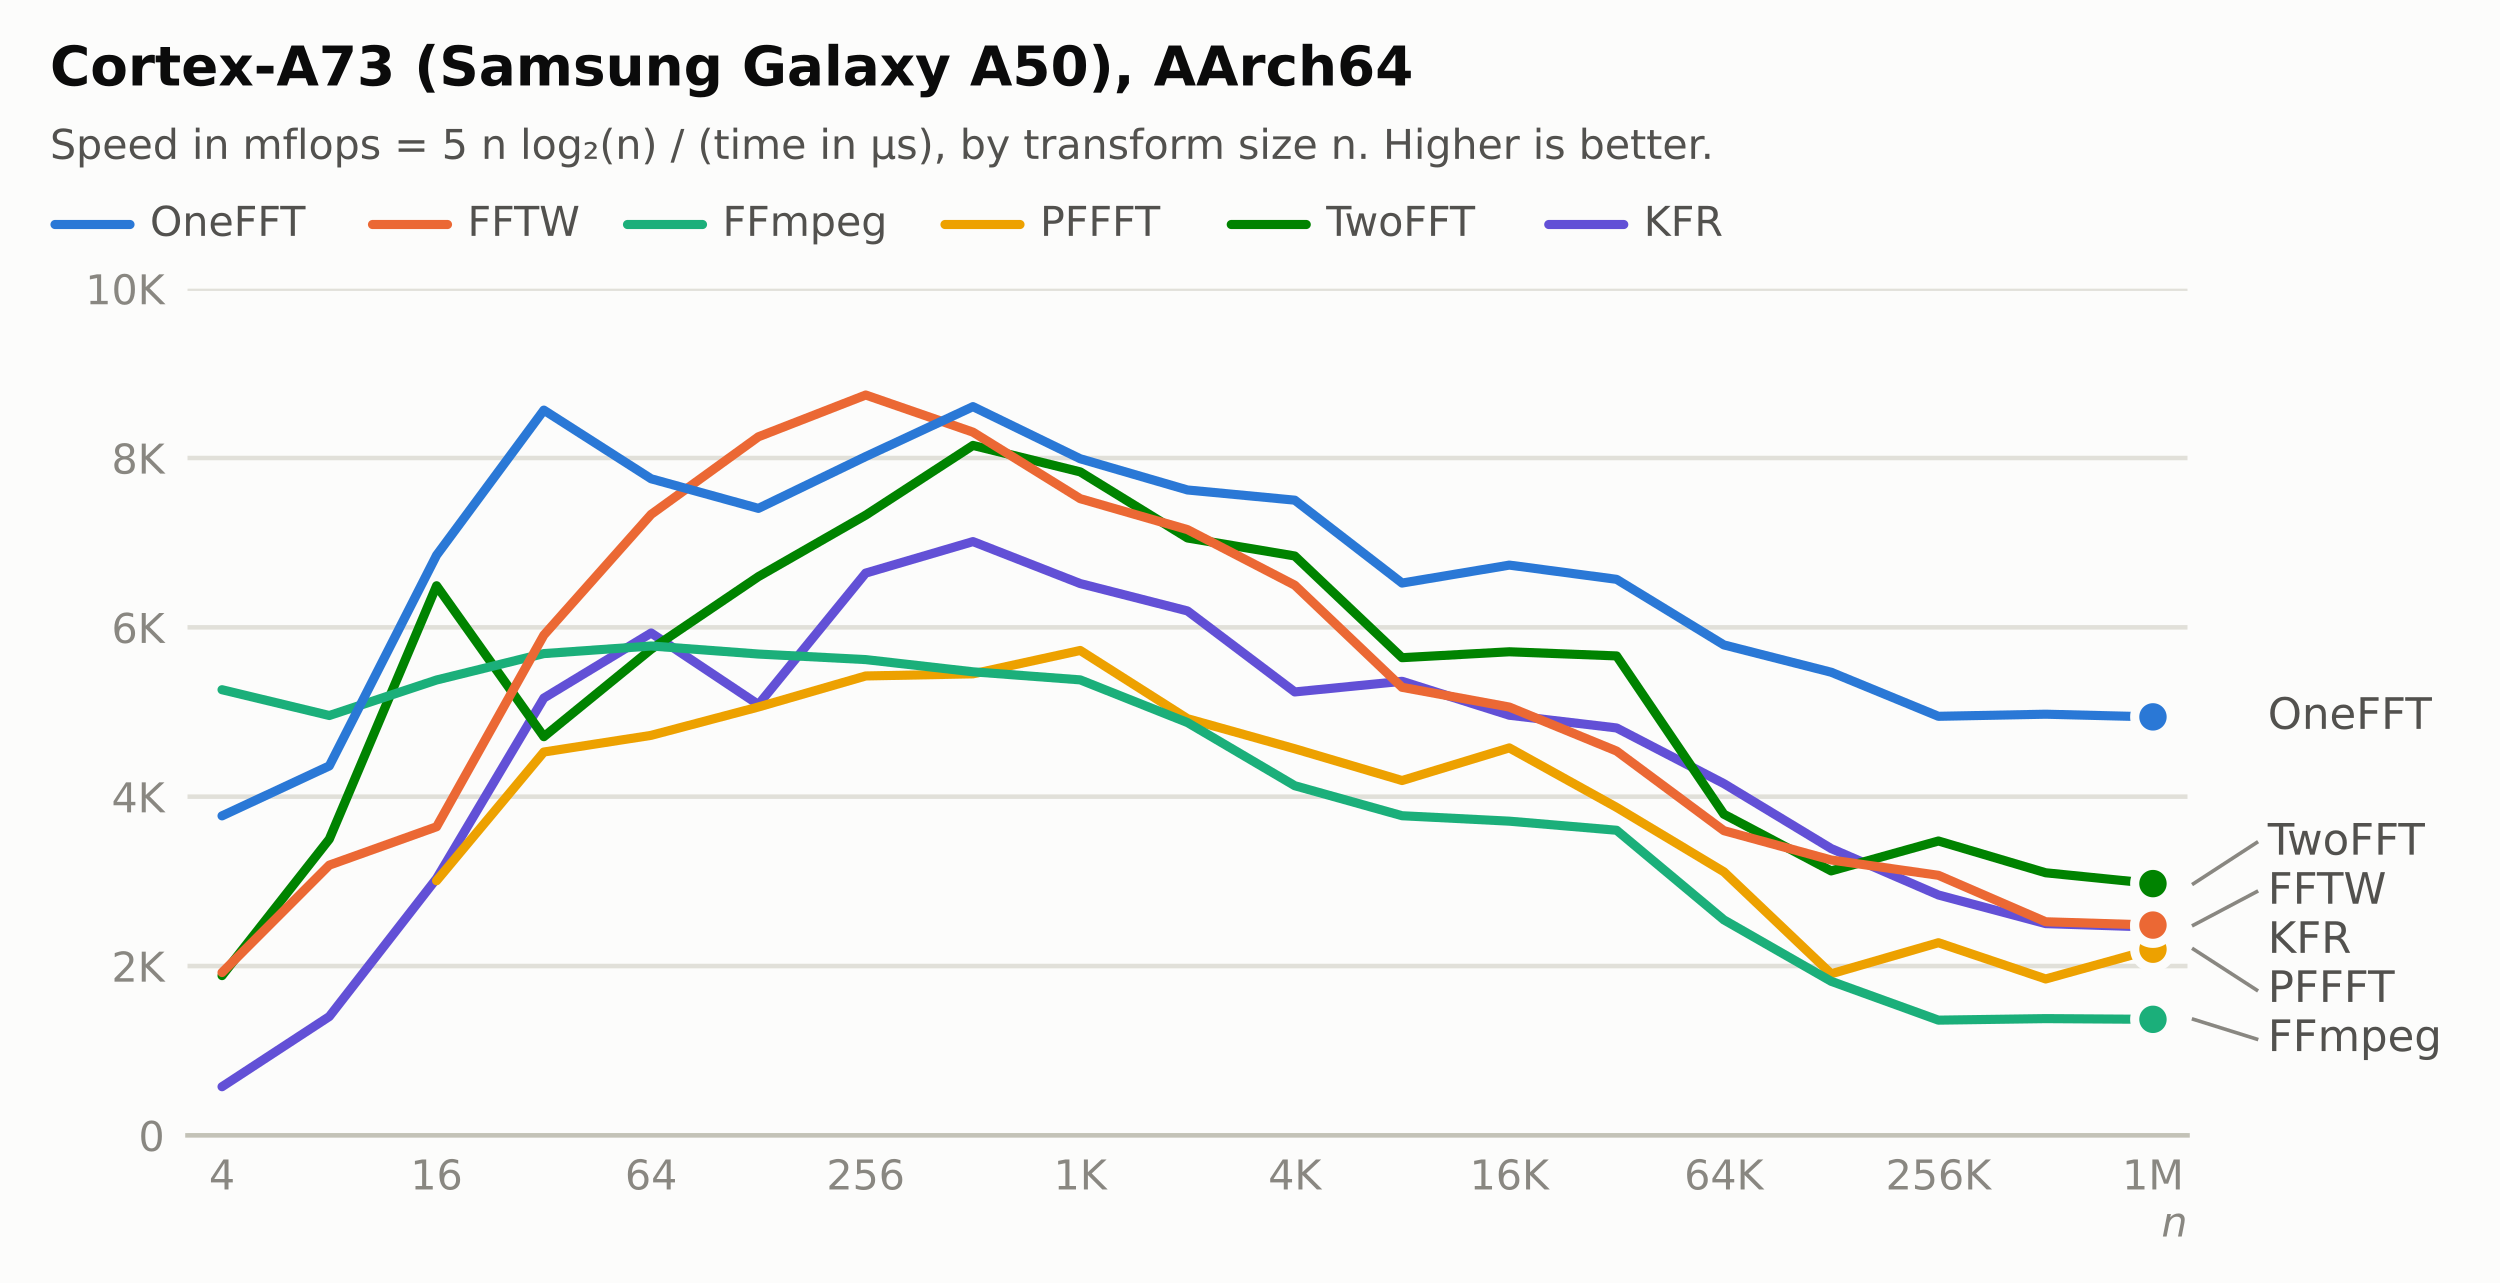
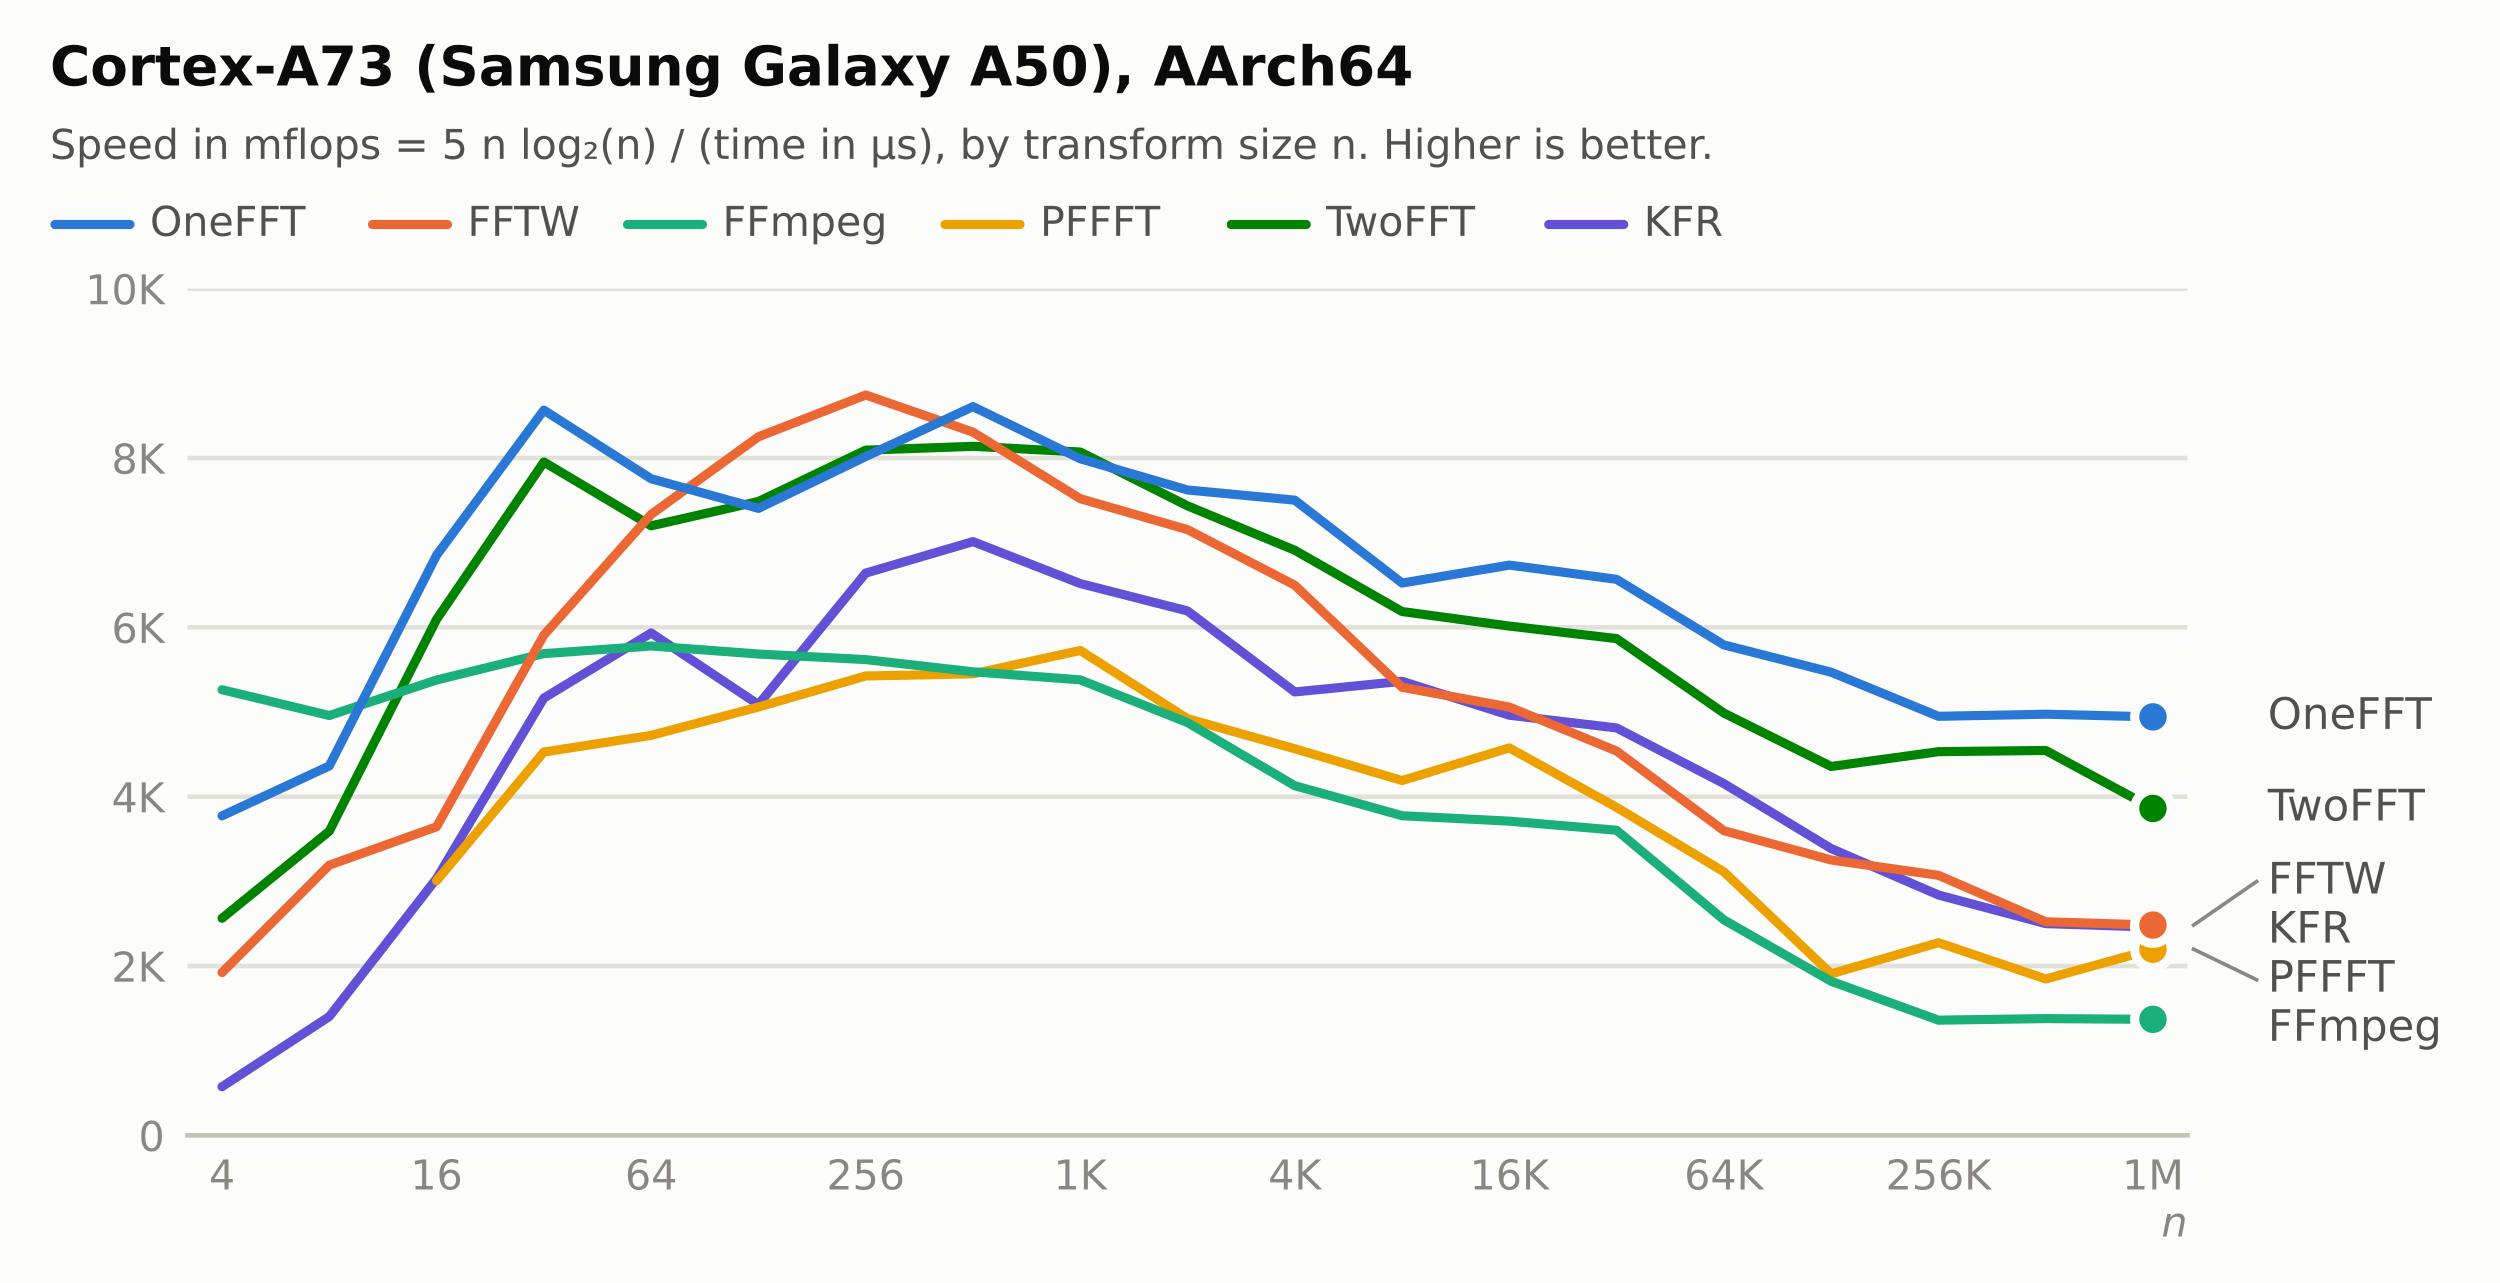
<svg xmlns="http://www.w3.org/2000/svg" xmlns:xlink="http://www.w3.org/1999/xlink" width="547.2pt" height="280.8pt" viewBox="0 0 547.2 280.8" version="1.1">
  <defs>
    <style type="text/css">*{stroke-linejoin: round; stroke-linecap: butt}</style>
  </defs>
  <g id="figure_1">
    <g id="patch_1">
      <path d="M 0 280.8  L 547.2 280.8  L 547.2 0  L 0 0  z " style="fill: #fcfcfb" />
    </g>
    <g id="axes_1">
      <g id="patch_2">
        <path d="M 41.04 248.508  L 478.8 248.508  L 478.8 63.18  L 41.04 63.18  z " style="fill: #fcfcfb" />
      </g>
      <g id="matplotlib.axis_1">
        <g id="xtick_1">
          <g id="line2d_1" />
          <g id="text_1">
            <text style="font-size: 9px; font-family: system-ui, -apple-system, 'Segoe UI', 'DejaVu Sans', sans-serif; text-anchor: middle; fill: #898781" x="48.599" y="260.347" transform="rotate(-0 48.59891 260.3466)">4</text>
          </g>
        </g>
        <g id="xtick_2">
          <g id="line2d_2" />
          <g id="text_2">
            <text style="font-size: 9px; font-family: system-ui, -apple-system, 'Segoe UI', 'DejaVu Sans', sans-serif; text-anchor: middle; fill: #898781" x="95.559" y="260.347" transform="rotate(-0 95.55915 260.3466)">16</text>
          </g>
        </g>
        <g id="xtick_3">
          <g id="line2d_3" />
          <g id="text_3">
            <text style="font-size: 9px; font-family: system-ui, -apple-system, 'Segoe UI', 'DejaVu Sans', sans-serif; text-anchor: middle; fill: #898781" x="142.519" y="260.347" transform="rotate(-0 142.5194 260.3466)">64</text>
          </g>
        </g>
        <g id="xtick_4">
          <g id="line2d_4" />
          <g id="text_4">
            <text style="font-size: 9px; font-family: system-ui, -apple-system, 'Segoe UI', 'DejaVu Sans', sans-serif; text-anchor: middle; fill: #898781" x="189.48" y="260.347" transform="rotate(-0 189.4796 260.3466)">256</text>
          </g>
        </g>
        <g id="xtick_5">
          <g id="line2d_5" />
          <g id="text_5">
            <text style="font-size: 9px; font-family: system-ui, -apple-system, 'Segoe UI', 'DejaVu Sans', sans-serif; text-anchor: middle; fill: #898781" x="236.44" y="260.347" transform="rotate(-0 236.4399 260.3466)">1K</text>
          </g>
        </g>
        <g id="xtick_6">
          <g id="line2d_6" />
          <g id="text_6">
            <text style="font-size: 9px; font-family: system-ui, -apple-system, 'Segoe UI', 'DejaVu Sans', sans-serif; text-anchor: middle; fill: #898781" x="283.4" y="260.347" transform="rotate(-0 283.4001 260.3466)">4K</text>
          </g>
        </g>
        <g id="xtick_7">
          <g id="line2d_7" />
          <g id="text_7">
            <text style="font-size: 9px; font-family: system-ui, -apple-system, 'Segoe UI', 'DejaVu Sans', sans-serif; text-anchor: middle; fill: #898781" x="330.36" y="260.347" transform="rotate(-0 330.3604 260.3466)">16K</text>
          </g>
        </g>
        <g id="xtick_8">
          <g id="line2d_8" />
          <g id="text_8">
            <text style="font-size: 9px; font-family: system-ui, -apple-system, 'Segoe UI', 'DejaVu Sans', sans-serif; text-anchor: middle; fill: #898781" x="377.321" y="260.347" transform="rotate(-0 377.3206 260.3466)">64K</text>
          </g>
        </g>
        <g id="xtick_9">
          <g id="line2d_9" />
          <g id="text_9">
            <text style="font-size: 9px; font-family: system-ui, -apple-system, 'Segoe UI', 'DejaVu Sans', sans-serif; text-anchor: middle; fill: #898781" x="424.281" y="260.347" transform="rotate(-0 424.2808 260.3466)">256K</text>
          </g>
        </g>
        <g id="xtick_10">
          <g id="line2d_10" />
          <g id="text_10">
            <text style="font-size: 9px; font-family: system-ui, -apple-system, 'Segoe UI', 'DejaVu Sans', sans-serif; text-anchor: middle; fill: #898781" x="471.241" y="260.347" transform="rotate(-0 471.2411 260.3466)">1M</text>
          </g>
        </g>
      </g>
      <g id="matplotlib.axis_2">
        <g id="ytick_1">
          <g id="line2d_11">
            <path d="M 41.04 248.508  L 478.8 248.508  " clip-path="url(#p783c82a42f)" style="fill: none; stroke: #e1e0d9; stroke-linecap: square" />
          </g>
          <g id="line2d_12" />
          <g id="text_11">
            <text style="font-size: 9px; font-family: system-ui, -apple-system, 'Segoe UI', 'DejaVu Sans', sans-serif; text-anchor: end; fill: #898781" x="36.04" y="251.927" transform="rotate(-0 36.04 251.9273)">0</text>
          </g>
        </g>
        <g id="ytick_2">
          <g id="line2d_13">
            <path d="M 41.04 211.442  L 478.8 211.442  " clip-path="url(#p783c82a42f)" style="fill: none; stroke: #e1e0d9; stroke-linecap: square" />
          </g>
          <g id="line2d_14" />
          <g id="text_12">
            <text style="font-size: 9px; font-family: system-ui, -apple-system, 'Segoe UI', 'DejaVu Sans', sans-serif; text-anchor: end; fill: #898781" x="36.04" y="214.862" transform="rotate(-0 36.04 214.8617)">2K</text>
          </g>
        </g>
        <g id="ytick_3">
          <g id="line2d_15">
            <path d="M 41.04 174.377  L 478.8 174.377  " clip-path="url(#p783c82a42f)" style="fill: none; stroke: #e1e0d9; stroke-linecap: square" />
          </g>
          <g id="line2d_16" />
          <g id="text_13">
            <text style="font-size: 9px; font-family: system-ui, -apple-system, 'Segoe UI', 'DejaVu Sans', sans-serif; text-anchor: end; fill: #898781" x="36.04" y="177.796" transform="rotate(-0 36.04 177.7961)">4K</text>
          </g>
        </g>
        <g id="ytick_4">
          <g id="line2d_17">
            <path d="M 41.04 137.311  L 478.8 137.311  " clip-path="url(#p783c82a42f)" style="fill: none; stroke: #e1e0d9; stroke-linecap: square" />
          </g>
          <g id="line2d_18" />
          <g id="text_14">
            <text style="font-size: 9px; font-family: system-ui, -apple-system, 'Segoe UI', 'DejaVu Sans', sans-serif; text-anchor: end; fill: #898781" x="36.04" y="140.73" transform="rotate(-0 36.04 140.7305)">6K</text>
          </g>
        </g>
        <g id="ytick_5">
          <g id="line2d_19">
            <path d="M 41.04 100.246  L 478.8 100.246  " clip-path="url(#p783c82a42f)" style="fill: none; stroke: #e1e0d9; stroke-linecap: square" />
          </g>
          <g id="line2d_20" />
          <g id="text_15">
            <text style="font-size: 9px; font-family: system-ui, -apple-system, 'Segoe UI', 'DejaVu Sans', sans-serif; text-anchor: end; fill: #898781" x="36.04" y="103.665" transform="rotate(-0 36.04 103.6649)">8K</text>
          </g>
        </g>
        <g id="ytick_6">
          <g id="line2d_21">
            <path d="M 41.04 63.18  L 478.8 63.18  " clip-path="url(#p783c82a42f)" style="fill: none; stroke: #e1e0d9; stroke-linecap: square" />
          </g>
          <g id="line2d_22" />
          <g id="text_16">
            <text style="font-size: 9px; font-family: system-ui, -apple-system, 'Segoe UI', 'DejaVu Sans', sans-serif; text-anchor: end; fill: #898781" x="36.04" y="66.599" transform="rotate(-0 36.04 66.5993)">10K</text>
          </g>
        </g>
      </g>
      <g id="line2d_23">
-         <path d="M 480.129 223.112  L 493.916 227.435  " style="fill: none; stroke: #898781; stroke-width: 0.8; stroke-linecap: square" />
+         <path d="M 480.129 207.765  L 493.916 214.445  " style="fill: none; stroke: #898781; stroke-width: 0.8; stroke-linecap: square" />
      </g>
      <g id="line2d_24">
-         <path d="M 480.129 207.765  L 493.916 216.686  " style="fill: none; stroke: #898781; stroke-width: 0.8; stroke-linecap: square" />
+         <path d="M 480.129 202.482  L 493.916 192.946  " style="fill: none; stroke: #898781; stroke-width: 0.8; stroke-linecap: square" />
      </g>
      <g id="line2d_25">
-         <path d="M 480.129 202.482  L 493.916 195.188  " style="fill: none; stroke: #898781; stroke-width: 0.8; stroke-linecap: square" />
+         <path d="M 48.599 237.857  L 72.079 222.497  L 95.559 192.295  L 119.039 152.793  L 142.519 138.548  L 166 154.213  L 189.48 125.437  L 212.96 118.544  L 236.44 127.732  L 259.92 133.724  L 283.4 151.451  L 306.88 149.125  L 330.36 156.551  L 353.84 159.335  L 377.321 171.516  L 400.801 185.729  L 424.281 195.896  L 447.761 202.16  L 471.241 202.921  " clip-path="url(#p783c82a42f)" style="fill: none; stroke: #6250d6; stroke-width: 2; stroke-linecap: round" />
      </g>
      <g id="line2d_26">
-         <path d="M 480.129 193.405  L 493.916 184.439  " style="fill: none; stroke: #898781; stroke-width: 0.8; stroke-linecap: square" />
+         <path d="M 48.599 200.988  L 72.079 181.923  L 95.559 135.546  L 119.039 101.13  L 142.519 115.089  L 166 109.76  L 189.48 98.523  L 212.96 97.69  L 236.44 98.939  L 259.92 110.721  L 283.4 120.44  L 306.88 133.851  L 330.36 137.041  L 353.84 139.783  L 377.321 156.082  L 400.801 167.763  L 424.281 164.523  L 447.761 164.263  L 471.241 176.954  " clip-path="url(#p783c82a42f)" style="fill: none; stroke: #008300; stroke-width: 2; stroke-linecap: round" />
      </g>
      <g id="line2d_27">
-         <path d="M 48.599 237.857  L 72.079 222.497  L 95.559 192.295  L 119.039 152.793  L 142.519 138.548  L 166 154.213  L 189.48 125.437  L 212.96 118.544  L 236.44 127.732  L 259.92 133.724  L 283.4 151.451  L 306.88 149.125  L 330.36 156.551  L 353.84 159.335  L 377.321 171.516  L 400.801 185.729  L 424.281 195.896  L 447.761 202.16  L 471.241 202.921  " clip-path="url(#p783c82a42f)" style="fill: none; stroke: #6250d6; stroke-width: 2; stroke-linecap: round" />
+         <path d="M 95.559 192.77  L 119.039 164.602  L 142.519 160.951  L 166 154.745  L 189.48 147.954  L 212.96 147.492  L 236.44 142.375  L 259.92 157.306  L 283.4 163.887  L 306.88 170.843  L 330.36 163.7  L 353.84 176.72  L 377.321 190.821  L 400.801 213.144  L 424.281 206.343  L 447.761 214.275  L 471.241 207.765  " clip-path="url(#p783c82a42f)" style="fill: none; stroke: #eda100; stroke-width: 2; stroke-linecap: round" />
      </g>
      <g id="line2d_28">
-         <path d="M 48.599 213.54  L 72.079 183.67  L 95.559 128.214  L 119.039 161.243  L 142.519 142.1  L 166 126.212  L 189.48 112.76  L 212.96 97.493  L 236.44 103.286  L 259.92 117.754  L 283.4 121.696  L 306.88 143.955  L 330.36 142.662  L 353.84 143.569  L 377.321 178.213  L 400.801 190.623  L 424.281 184.077  L 447.761 191.034  L 471.241 193.405  " clip-path="url(#p783c82a42f)" style="fill: none; stroke: #008300; stroke-width: 2; stroke-linecap: round" />
+         <path d="M 48.599 150.967  L 72.079 156.61  L 95.559 148.836  L 119.039 143.058  L 142.519 141.395  L 166 143.157  L 189.48 144.373  L 212.96 147.048  L 236.44 148.812  L 259.92 158.157  L 283.4 171.98  L 306.88 178.548  L 330.36 179.738  L 353.84 181.728  L 377.321 201.341  L 400.801 214.787  L 424.281 223.29  L 447.761 222.954  L 471.241 223.112  " clip-path="url(#p783c82a42f)" style="fill: none; stroke: #1baf7a; stroke-width: 2; stroke-linecap: round" />
      </g>
      <g id="line2d_29">
-         <path d="M 95.559 192.77  L 119.039 164.602  L 142.519 160.951  L 166 154.745  L 189.48 147.954  L 212.96 147.492  L 236.44 142.375  L 259.92 157.306  L 283.4 163.887  L 306.88 170.843  L 330.36 163.7  L 353.84 176.72  L 377.321 190.821  L 400.801 213.144  L 424.281 206.343  L 447.761 214.275  L 471.241 207.765  " clip-path="url(#p783c82a42f)" style="fill: none; stroke: #eda100; stroke-width: 2; stroke-linecap: round" />
-       </g>
-       <g id="line2d_30">
-         <path d="M 48.599 150.967  L 72.079 156.61  L 95.559 148.836  L 119.039 143.058  L 142.519 141.395  L 166 143.157  L 189.48 144.373  L 212.96 147.048  L 236.44 148.812  L 259.92 158.157  L 283.4 171.98  L 306.88 178.548  L 330.36 179.738  L 353.84 181.728  L 377.321 201.341  L 400.801 214.787  L 424.281 223.29  L 447.761 222.954  L 471.241 223.112  " clip-path="url(#p783c82a42f)" style="fill: none; stroke: #1baf7a; stroke-width: 2; stroke-linecap: round" />
-       </g>
-       <g id="line2d_31">
        <path d="M 48.599 212.868  L 72.079 189.361  L 95.559 180.962  L 119.039 139.008  L 142.519 112.591  L 166 95.604  L 189.48 86.459  L 212.96 94.591  L 236.44 109.153  L 259.92 115.923  L 283.4 128.089  L 306.88 150.442  L 330.36 154.761  L 353.84 164.39  L 377.321 181.819  L 400.801 188.237  L 424.281 191.589  L 447.761 201.758  L 471.241 202.482  " clip-path="url(#p783c82a42f)" style="fill: none; stroke: #eb6834; stroke-width: 2; stroke-linecap: round" />
      </g>
      <g id="patch_3">
        <path d="M 41.04 248.508  L 478.8 248.508  " style="fill: none; stroke: #c3c2b7; stroke-linejoin: miter; stroke-linecap: square" />
      </g>
-       <g id="line2d_32">
+       <g id="line2d_30">
        <path d="M 48.599 178.573  L 72.079 167.638  L 95.559 121.517  L 119.039 89.769  L 142.519 104.796  L 166 111.273  L 189.48 99.932  L 212.96 89.003  L 236.44 100.415  L 259.92 107.245  L 283.4 109.478  L 306.88 127.617  L 330.36 123.691  L 353.84 126.805  L 377.321 141.161  L 400.801 147.137  L 424.281 156.785  L 447.761 156.325  L 471.241 156.911  " clip-path="url(#p783c82a42f)" style="fill: none; stroke: #2a78d6; stroke-width: 2; stroke-linecap: round" />
      </g>
      <g id="text_17">
-         <text style="font-size: 9.5px; font-family: system-ui, -apple-system, 'Segoe UI', 'DejaVu Sans', sans-serif; text-anchor: start; fill: #52514e" x="496.374" y="230.057" transform="rotate(-0 496.374 230.0566)">FFmpeg</text>
+         <text style="font-size: 9.5px; font-family: system-ui, -apple-system, 'Segoe UI', 'DejaVu Sans', sans-serif; text-anchor: start; fill: #52514e" x="496.374" y="227.815" transform="rotate(-0 496.374 227.815)">FFmpeg</text>
      </g>
      <g id="text_18">
-         <text style="font-size: 9.5px; font-family: system-ui, -apple-system, 'Segoe UI', 'DejaVu Sans', sans-serif; text-anchor: start; fill: #52514e" x="496.374" y="219.308" transform="rotate(-0 496.374 219.3075)">PFFFT</text>
+         <text style="font-size: 9.5px; font-family: system-ui, -apple-system, 'Segoe UI', 'DejaVu Sans', sans-serif; text-anchor: start; fill: #52514e" x="496.374" y="217.066" transform="rotate(-0 496.374 217.0659)">PFFFT</text>
      </g>
      <g id="text_19">
-         <text style="font-size: 9.5px; font-family: system-ui, -apple-system, 'Segoe UI', 'DejaVu Sans', sans-serif; text-anchor: start; fill: #52514e" x="496.374" y="208.559" transform="rotate(-0 496.374 208.5585)">KFR</text>
+         <text style="font-size: 9.5px; font-family: system-ui, -apple-system, 'Segoe UI', 'DejaVu Sans', sans-serif; text-anchor: start; fill: #52514e" x="496.374" y="206.317" transform="rotate(-0 496.374 206.3169)">KFR</text>
      </g>
      <g id="text_20">
-         <text style="font-size: 9.5px; font-family: system-ui, -apple-system, 'Segoe UI', 'DejaVu Sans', sans-serif; text-anchor: start; fill: #52514e" x="496.374" y="197.809" transform="rotate(-0 496.374 197.8095)">FFTW</text>
+         <text style="font-size: 9.5px; font-family: system-ui, -apple-system, 'Segoe UI', 'DejaVu Sans', sans-serif; text-anchor: start; fill: #52514e" x="496.374" y="195.568" transform="rotate(-0 496.374 195.5679)">FFTW</text>
      </g>
      <g id="text_21">
-         <text style="font-size: 9.5px; font-family: system-ui, -apple-system, 'Segoe UI', 'DejaVu Sans', sans-serif; text-anchor: start; fill: #52514e" x="496.374" y="187.06" transform="rotate(-0 496.374 187.0605)">TwoFFT</text>
+         <text style="font-size: 9.5px; font-family: system-ui, -apple-system, 'Segoe UI', 'DejaVu Sans', sans-serif; text-anchor: start; fill: #52514e" x="496.374" y="179.575" transform="rotate(-0 496.374 179.5754)">TwoFFT</text>
      </g>
      <g id="text_22">
        <text style="font-size: 9.5px; font-family: system-ui, -apple-system, 'Segoe UI', 'DejaVu Sans', sans-serif; text-anchor: start; fill: #52514e" x="496.374" y="159.533" transform="rotate(-0 496.374 159.5325)">OneFFT</text>
      </g>
+       <g id="line2d_31">
+         <path d="M 471.241 202.921  " style="fill: none; stroke: #1f77b4; stroke-width: 1.5; stroke-linecap: square" />
+         <defs>
+           <path id="m123f0e776b" d="M 0 4  C 1.061 4 2.078 3.579 2.828 2.828  C 3.579 2.078 4 1.061 4 0  C 4 -1.061 3.579 -2.078 2.828 -2.828  C 2.078 -3.579 1.061 -4 0 -4  C -1.061 -4 -2.078 -3.579 -2.828 -2.828  C -3.579 -2.078 -4 -1.061 -4 0  C -4 1.061 -3.579 2.078 -2.828 2.828  C -2.078 3.579 -1.061 4 0 4  z " style="stroke: #fcfcfb; stroke-width: 2" />
+         </defs>
+         <g>
+           <use xlink:href="#m123f0e776b" x="471.241" y="202.921" style="fill: #6250d6; stroke: #fcfcfb; stroke-width: 2" />
+         </g>
+       </g>
+       <g id="line2d_32">
+         <path d="M 471.241 176.954  " style="fill: none; stroke: #ff7f0e; stroke-width: 1.5; stroke-linecap: square" />
+         <defs>
+           <path id="m40af506e91" d="M 0 4  C 1.061 4 2.078 3.579 2.828 2.828  C 3.579 2.078 4 1.061 4 0  C 4 -1.061 3.579 -2.078 2.828 -2.828  C 2.078 -3.579 1.061 -4 0 -4  C -1.061 -4 -2.078 -3.579 -2.828 -2.828  C -3.579 -2.078 -4 -1.061 -4 0  C -4 1.061 -3.579 2.078 -2.828 2.828  C -2.078 3.579 -1.061 4 0 4  z " style="stroke: #fcfcfb; stroke-width: 2" />
+         </defs>
+         <g>
+           <use xlink:href="#m40af506e91" x="471.241" y="176.954" style="fill: #008300; stroke: #fcfcfb; stroke-width: 2" />
+         </g>
+       </g>
      <g id="line2d_33">
-         <path d="M 471.241 202.921  " style="fill: none; stroke: #1f77b4; stroke-width: 1.5; stroke-linecap: square" />
-         <defs>
-           <path id="m123f0e776b" d="M 0 4  C 1.061 4 2.078 3.579 2.828 2.828  C 3.579 2.078 4 1.061 4 0  C 4 -1.061 3.579 -2.078 2.828 -2.828  C 2.078 -3.579 1.061 -4 0 -4  C -1.061 -4 -2.078 -3.579 -2.828 -2.828  C -3.579 -2.078 -4 -1.061 -4 0  C -4 1.061 -3.579 2.078 -2.828 2.828  C -2.078 3.579 -1.061 4 0 4  z " style="stroke: #fcfcfb; stroke-width: 2" />
-         </defs>
-         <g>
-           <use xlink:href="#m123f0e776b" x="471.241" y="202.921" style="fill: #6250d6; stroke: #fcfcfb; stroke-width: 2" />
+         <path d="M 471.241 207.765  " style="fill: none; stroke: #2ca02c; stroke-width: 1.5; stroke-linecap: square" />
+         <defs>
+           <path id="m5d4fb2577f" d="M 0 4  C 1.061 4 2.078 3.579 2.828 2.828  C 3.579 2.078 4 1.061 4 0  C 4 -1.061 3.579 -2.078 2.828 -2.828  C 2.078 -3.579 1.061 -4 0 -4  C -1.061 -4 -2.078 -3.579 -2.828 -2.828  C -3.579 -2.078 -4 -1.061 -4 0  C -4 1.061 -3.579 2.078 -2.828 2.828  C -2.078 3.579 -1.061 4 0 4  z " style="stroke: #fcfcfb; stroke-width: 2" />
+         </defs>
+         <g>
+           <use xlink:href="#m5d4fb2577f" x="471.241" y="207.765" style="fill: #eda100; stroke: #fcfcfb; stroke-width: 2" />
        </g>
      </g>
      <g id="line2d_34">
-         <path d="M 471.241 193.405  " style="fill: none; stroke: #ff7f0e; stroke-width: 1.5; stroke-linecap: square" />
-         <defs>
-           <path id="m40af506e91" d="M 0 4  C 1.061 4 2.078 3.579 2.828 2.828  C 3.579 2.078 4 1.061 4 0  C 4 -1.061 3.579 -2.078 2.828 -2.828  C 2.078 -3.579 1.061 -4 0 -4  C -1.061 -4 -2.078 -3.579 -2.828 -2.828  C -3.579 -2.078 -4 -1.061 -4 0  C -4 1.061 -3.579 2.078 -2.828 2.828  C -2.078 3.579 -1.061 4 0 4  z " style="stroke: #fcfcfb; stroke-width: 2" />
-         </defs>
-         <g>
-           <use xlink:href="#m40af506e91" x="471.241" y="193.405" style="fill: #008300; stroke: #fcfcfb; stroke-width: 2" />
+         <path d="M 471.241 223.112  " style="fill: none; stroke: #d62728; stroke-width: 1.5; stroke-linecap: square" />
+         <defs>
+           <path id="mb385538bec" d="M 0 4  C 1.061 4 2.078 3.579 2.828 2.828  C 3.579 2.078 4 1.061 4 0  C 4 -1.061 3.579 -2.078 2.828 -2.828  C 2.078 -3.579 1.061 -4 0 -4  C -1.061 -4 -2.078 -3.579 -2.828 -2.828  C -3.579 -2.078 -4 -1.061 -4 0  C -4 1.061 -3.579 2.078 -2.828 2.828  C -2.078 3.579 -1.061 4 0 4  z " style="stroke: #fcfcfb; stroke-width: 2" />
+         </defs>
+         <g>
+           <use xlink:href="#mb385538bec" x="471.241" y="223.112" style="fill: #1baf7a; stroke: #fcfcfb; stroke-width: 2" />
        </g>
      </g>
      <g id="line2d_35">
-         <path d="M 471.241 207.765  " style="fill: none; stroke: #2ca02c; stroke-width: 1.5; stroke-linecap: square" />
-         <defs>
-           <path id="m5d4fb2577f" d="M 0 4  C 1.061 4 2.078 3.579 2.828 2.828  C 3.579 2.078 4 1.061 4 0  C 4 -1.061 3.579 -2.078 2.828 -2.828  C 2.078 -3.579 1.061 -4 0 -4  C -1.061 -4 -2.078 -3.579 -2.828 -2.828  C -3.579 -2.078 -4 -1.061 -4 0  C -4 1.061 -3.579 2.078 -2.828 2.828  C -2.078 3.579 -1.061 4 0 4  z " style="stroke: #fcfcfb; stroke-width: 2" />
-         </defs>
-         <g>
-           <use xlink:href="#m5d4fb2577f" x="471.241" y="207.765" style="fill: #eda100; stroke: #fcfcfb; stroke-width: 2" />
+         <path d="M 471.241 202.482  " style="fill: none; stroke: #9467bd; stroke-width: 1.5; stroke-linecap: square" />
+         <defs>
+           <path id="m1467af2e55" d="M 0 4  C 1.061 4 2.078 3.579 2.828 2.828  C 3.579 2.078 4 1.061 4 0  C 4 -1.061 3.579 -2.078 2.828 -2.828  C 2.078 -3.579 1.061 -4 0 -4  C -1.061 -4 -2.078 -3.579 -2.828 -2.828  C -3.579 -2.078 -4 -1.061 -4 0  C -4 1.061 -3.579 2.078 -2.828 2.828  C -2.078 3.579 -1.061 4 0 4  z " style="stroke: #fcfcfb; stroke-width: 2" />
+         </defs>
+         <g>
+           <use xlink:href="#m1467af2e55" x="471.241" y="202.482" style="fill: #eb6834; stroke: #fcfcfb; stroke-width: 2" />
        </g>
      </g>
      <g id="line2d_36">
-         <path d="M 471.241 223.112  " style="fill: none; stroke: #d62728; stroke-width: 1.5; stroke-linecap: square" />
-         <defs>
-           <path id="mb385538bec" d="M 0 4  C 1.061 4 2.078 3.579 2.828 2.828  C 3.579 2.078 4 1.061 4 0  C 4 -1.061 3.579 -2.078 2.828 -2.828  C 2.078 -3.579 1.061 -4 0 -4  C -1.061 -4 -2.078 -3.579 -2.828 -2.828  C -3.579 -2.078 -4 -1.061 -4 0  C -4 1.061 -3.579 2.078 -2.828 2.828  C -2.078 3.579 -1.061 4 0 4  z " style="stroke: #fcfcfb; stroke-width: 2" />
-         </defs>
-         <g>
-           <use xlink:href="#mb385538bec" x="471.241" y="223.112" style="fill: #1baf7a; stroke: #fcfcfb; stroke-width: 2" />
-         </g>
-       </g>
-       <g id="line2d_37">
-         <path d="M 471.241 202.482  " style="fill: none; stroke: #9467bd; stroke-width: 1.5; stroke-linecap: square" />
-         <defs>
-           <path id="m1467af2e55" d="M 0 4  C 1.061 4 2.078 3.579 2.828 2.828  C 3.579 2.078 4 1.061 4 0  C 4 -1.061 3.579 -2.078 2.828 -2.828  C 2.078 -3.579 1.061 -4 0 -4  C -1.061 -4 -2.078 -3.579 -2.828 -2.828  C -3.579 -2.078 -4 -1.061 -4 0  C -4 1.061 -3.579 2.078 -2.828 2.828  C -2.078 3.579 -1.061 4 0 4  z " style="stroke: #fcfcfb; stroke-width: 2" />
-         </defs>
-         <g>
-           <use xlink:href="#m1467af2e55" x="471.241" y="202.482" style="fill: #eb6834; stroke: #fcfcfb; stroke-width: 2" />
-         </g>
-       </g>
-       <g id="line2d_38">
        <path d="M 471.241 156.911  " style="fill: none; stroke: #8c564b; stroke-width: 1.5; stroke-linecap: square" />
        <defs>
          <path id="mdb0aa99128" d="M 0 4  C 1.061 4 2.078 3.579 2.828 2.828  C 3.579 2.078 4 1.061 4 0  C 4 -1.061 3.579 -2.078 2.828 -2.828  C 2.078 -3.579 1.061 -4 0 -4  C -1.061 -4 -2.078 -3.579 -2.828 -2.828  C -3.579 -2.078 -4 -1.061 -4 0  C -4 1.061 -3.579 2.078 -2.828 2.828  C -2.078 3.579 -1.061 4 0 4  z " style="stroke: #fcfcfb; stroke-width: 2" />
        </defs>
        <g>
          <use xlink:href="#mdb0aa99128" x="471.241" y="156.911" style="fill: #2a78d6; stroke: #fcfcfb; stroke-width: 2" />
        </g>
      </g>
    </g>
+     <g id="line2d_37">
+       <path d="M 12.038 49.14  L 28.454 49.14  " style="fill: none; stroke: #2a78d6; stroke-width: 2; stroke-linecap: round" />
+     </g>
+     <g id="line2d_38">
+       <path d="M 81.533 49.14  L 97.949 49.14  " style="fill: none; stroke: #eb6834; stroke-width: 2; stroke-linecap: round" />
+     </g>
    <g id="line2d_39">
-       <path d="M 12.038 49.14  L 28.454 49.14  " style="fill: none; stroke: #2a78d6; stroke-width: 2; stroke-linecap: round" />
+       <path d="M 137.347 49.14  L 153.763 49.14  " style="fill: none; stroke: #1baf7a; stroke-width: 2; stroke-linecap: round" />
    </g>
    <g id="line2d_40">
-       <path d="M 81.533 49.14  L 97.949 49.14  " style="fill: none; stroke: #eb6834; stroke-width: 2; stroke-linecap: round" />
+       <path d="M 206.842 49.14  L 223.258 49.14  " style="fill: none; stroke: #eda100; stroke-width: 2; stroke-linecap: round" />
    </g>
    <g id="line2d_41">
-       <path d="M 137.347 49.14  L 153.763 49.14  " style="fill: none; stroke: #1baf7a; stroke-width: 2; stroke-linecap: round" />
+       <path d="M 269.496 49.14  L 285.912 49.14  " style="fill: none; stroke: #008300; stroke-width: 2; stroke-linecap: round" />
    </g>
    <g id="line2d_42">
-       <path d="M 206.842 49.14  L 223.258 49.14  " style="fill: none; stroke: #eda100; stroke-width: 2; stroke-linecap: round" />
-     </g>
-     <g id="line2d_43">
-       <path d="M 269.496 49.14  L 285.912 49.14  " style="fill: none; stroke: #008300; stroke-width: 2; stroke-linecap: round" />
-     </g>
-     <g id="line2d_44">
      <path d="M 338.99 49.14  L 355.406 49.14  " style="fill: none; stroke: #6250d6; stroke-width: 2; stroke-linecap: round" />
    </g>
    <g id="text_23">
      <text style="font-weight: 700; font-size: 12px; font-family: system-ui, -apple-system, 'Segoe UI', 'DejaVu Sans', sans-serif; text-anchor: start; fill: #0b0b0b" x="10.944" y="18.708" transform="rotate(-0 10.944 18.70838)">Cortex-A73 (Samsung Galaxy A50), AArch64</text>
    </g>
    <g id="text_24">
      <text style="font-size: 9px; font-family: system-ui, -apple-system, 'Segoe UI', 'DejaVu Sans', sans-serif; text-anchor: start; fill: #52514e" x="10.944" y="34.775" transform="rotate(-0 10.944 34.77544)">Speed in mflops = 5 n log₂(n) / (time in µs), by transform size n. Higher is better.</text>
    </g>
    <g id="text_25">
      <text style="font-size: 9px; font-family: system-ui, -apple-system, 'Segoe UI', 'DejaVu Sans', sans-serif; text-anchor: start; fill: #52514e" x="32.832" y="51.623" transform="rotate(-0 32.832 51.62344)">OneFFT</text>
    </g>
    <g id="text_26">
      <text style="font-size: 9px; font-family: system-ui, -apple-system, 'Segoe UI', 'DejaVu Sans', sans-serif; text-anchor: start; fill: #52514e" x="102.326" y="51.623" transform="rotate(-0 102.3264 51.62344)">FFTW</text>
    </g>
    <g id="text_27">
      <text style="font-size: 9px; font-family: system-ui, -apple-system, 'Segoe UI', 'DejaVu Sans', sans-serif; text-anchor: start; fill: #52514e" x="158.141" y="51.623" transform="rotate(-0 158.1408 51.62344)">FFmpeg</text>
    </g>
    <g id="text_28">
      <text style="font-size: 9px; font-family: system-ui, -apple-system, 'Segoe UI', 'DejaVu Sans', sans-serif; text-anchor: start; fill: #52514e" x="227.635" y="51.623" transform="rotate(-0 227.6352 51.62344)">PFFFT</text>
    </g>
    <g id="text_29">
      <text style="font-size: 9px; font-family: system-ui, -apple-system, 'Segoe UI', 'DejaVu Sans', sans-serif; text-anchor: start; fill: #52514e" x="290.29" y="51.623" transform="rotate(-0 290.2896 51.62344)">TwoFFT</text>
    </g>
    <g id="text_30">
      <text style="font-size: 9px; font-family: system-ui, -apple-system, 'Segoe UI', 'DejaVu Sans', sans-serif; text-anchor: start; fill: #52514e" x="359.784" y="51.623" transform="rotate(-0 359.784 51.62344)">KFR</text>
    </g>
    <g id="text_31">
      <text style="font-style: italic; font-size: 9px; font-family: system-ui, -apple-system, 'Segoe UI', 'DejaVu Sans', sans-serif; text-anchor: end; fill: #898781" x="478.8" y="270.647" transform="rotate(-0 478.8 270.6474)">n</text>
    </g>
  </g>
  <defs>
    <clipPath id="p783c82a42f">
      <rect x="41.04" y="63.18" width="437.76" height="185.328" />
    </clipPath>
  </defs>
</svg>
